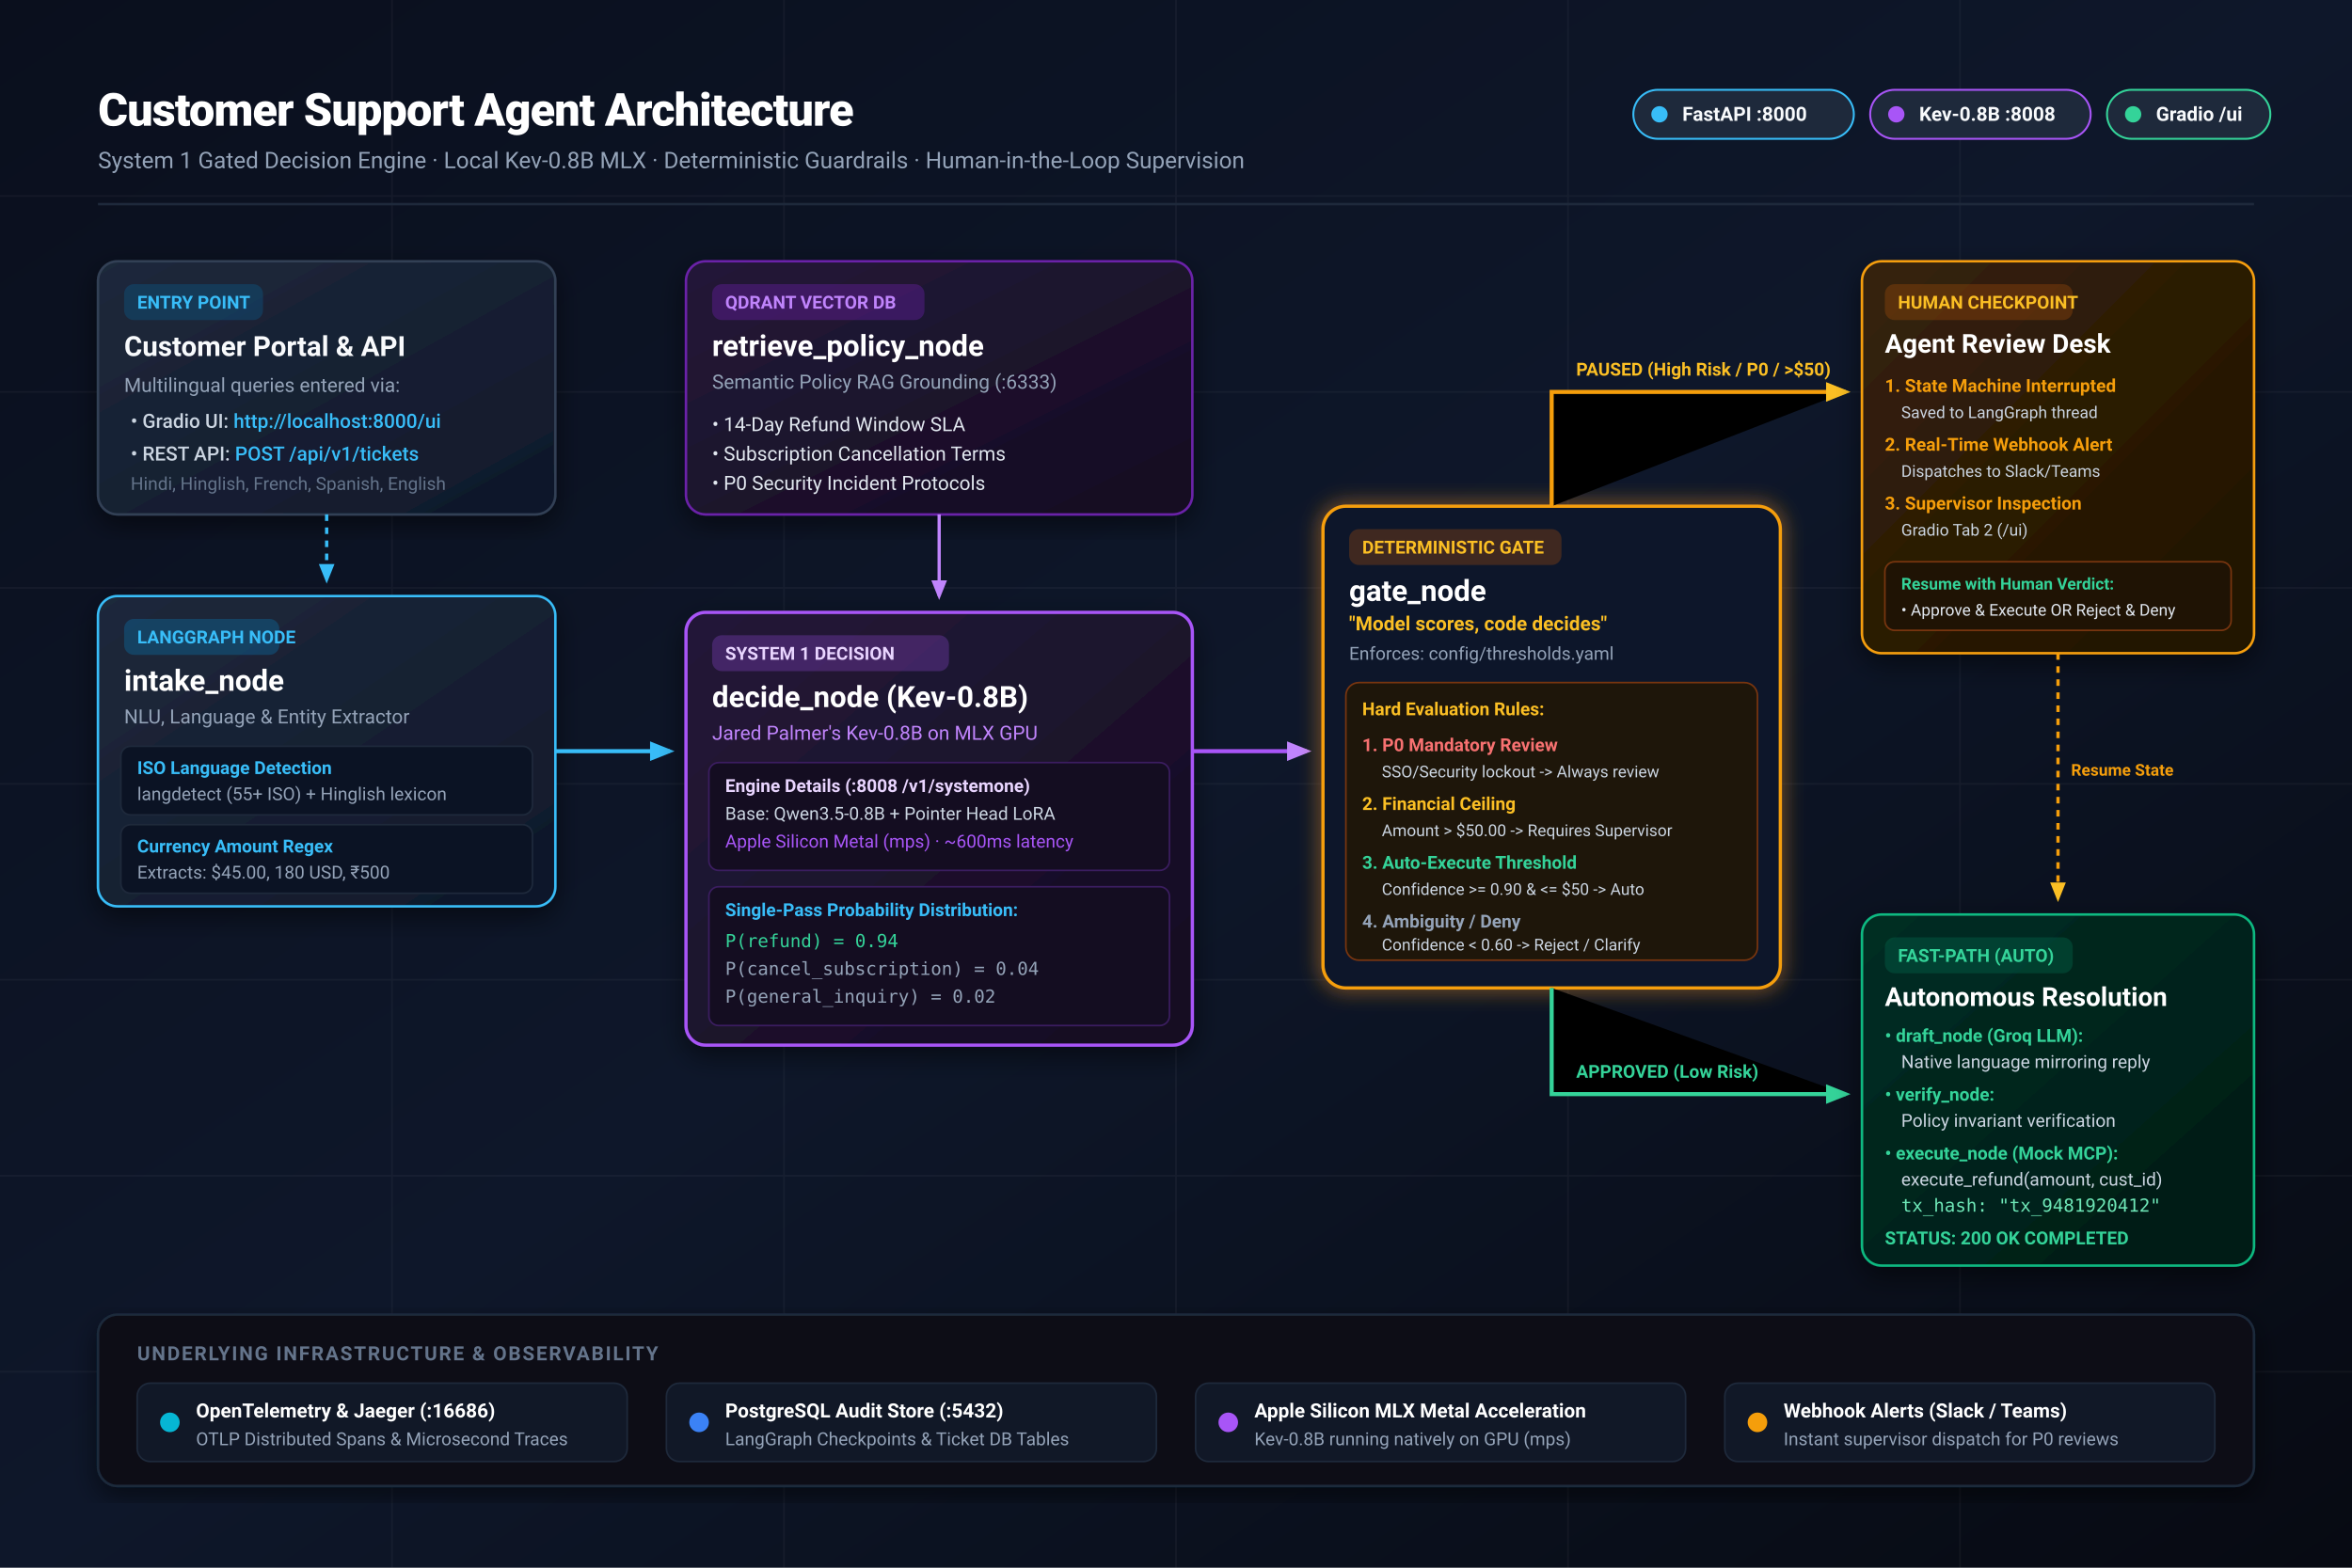
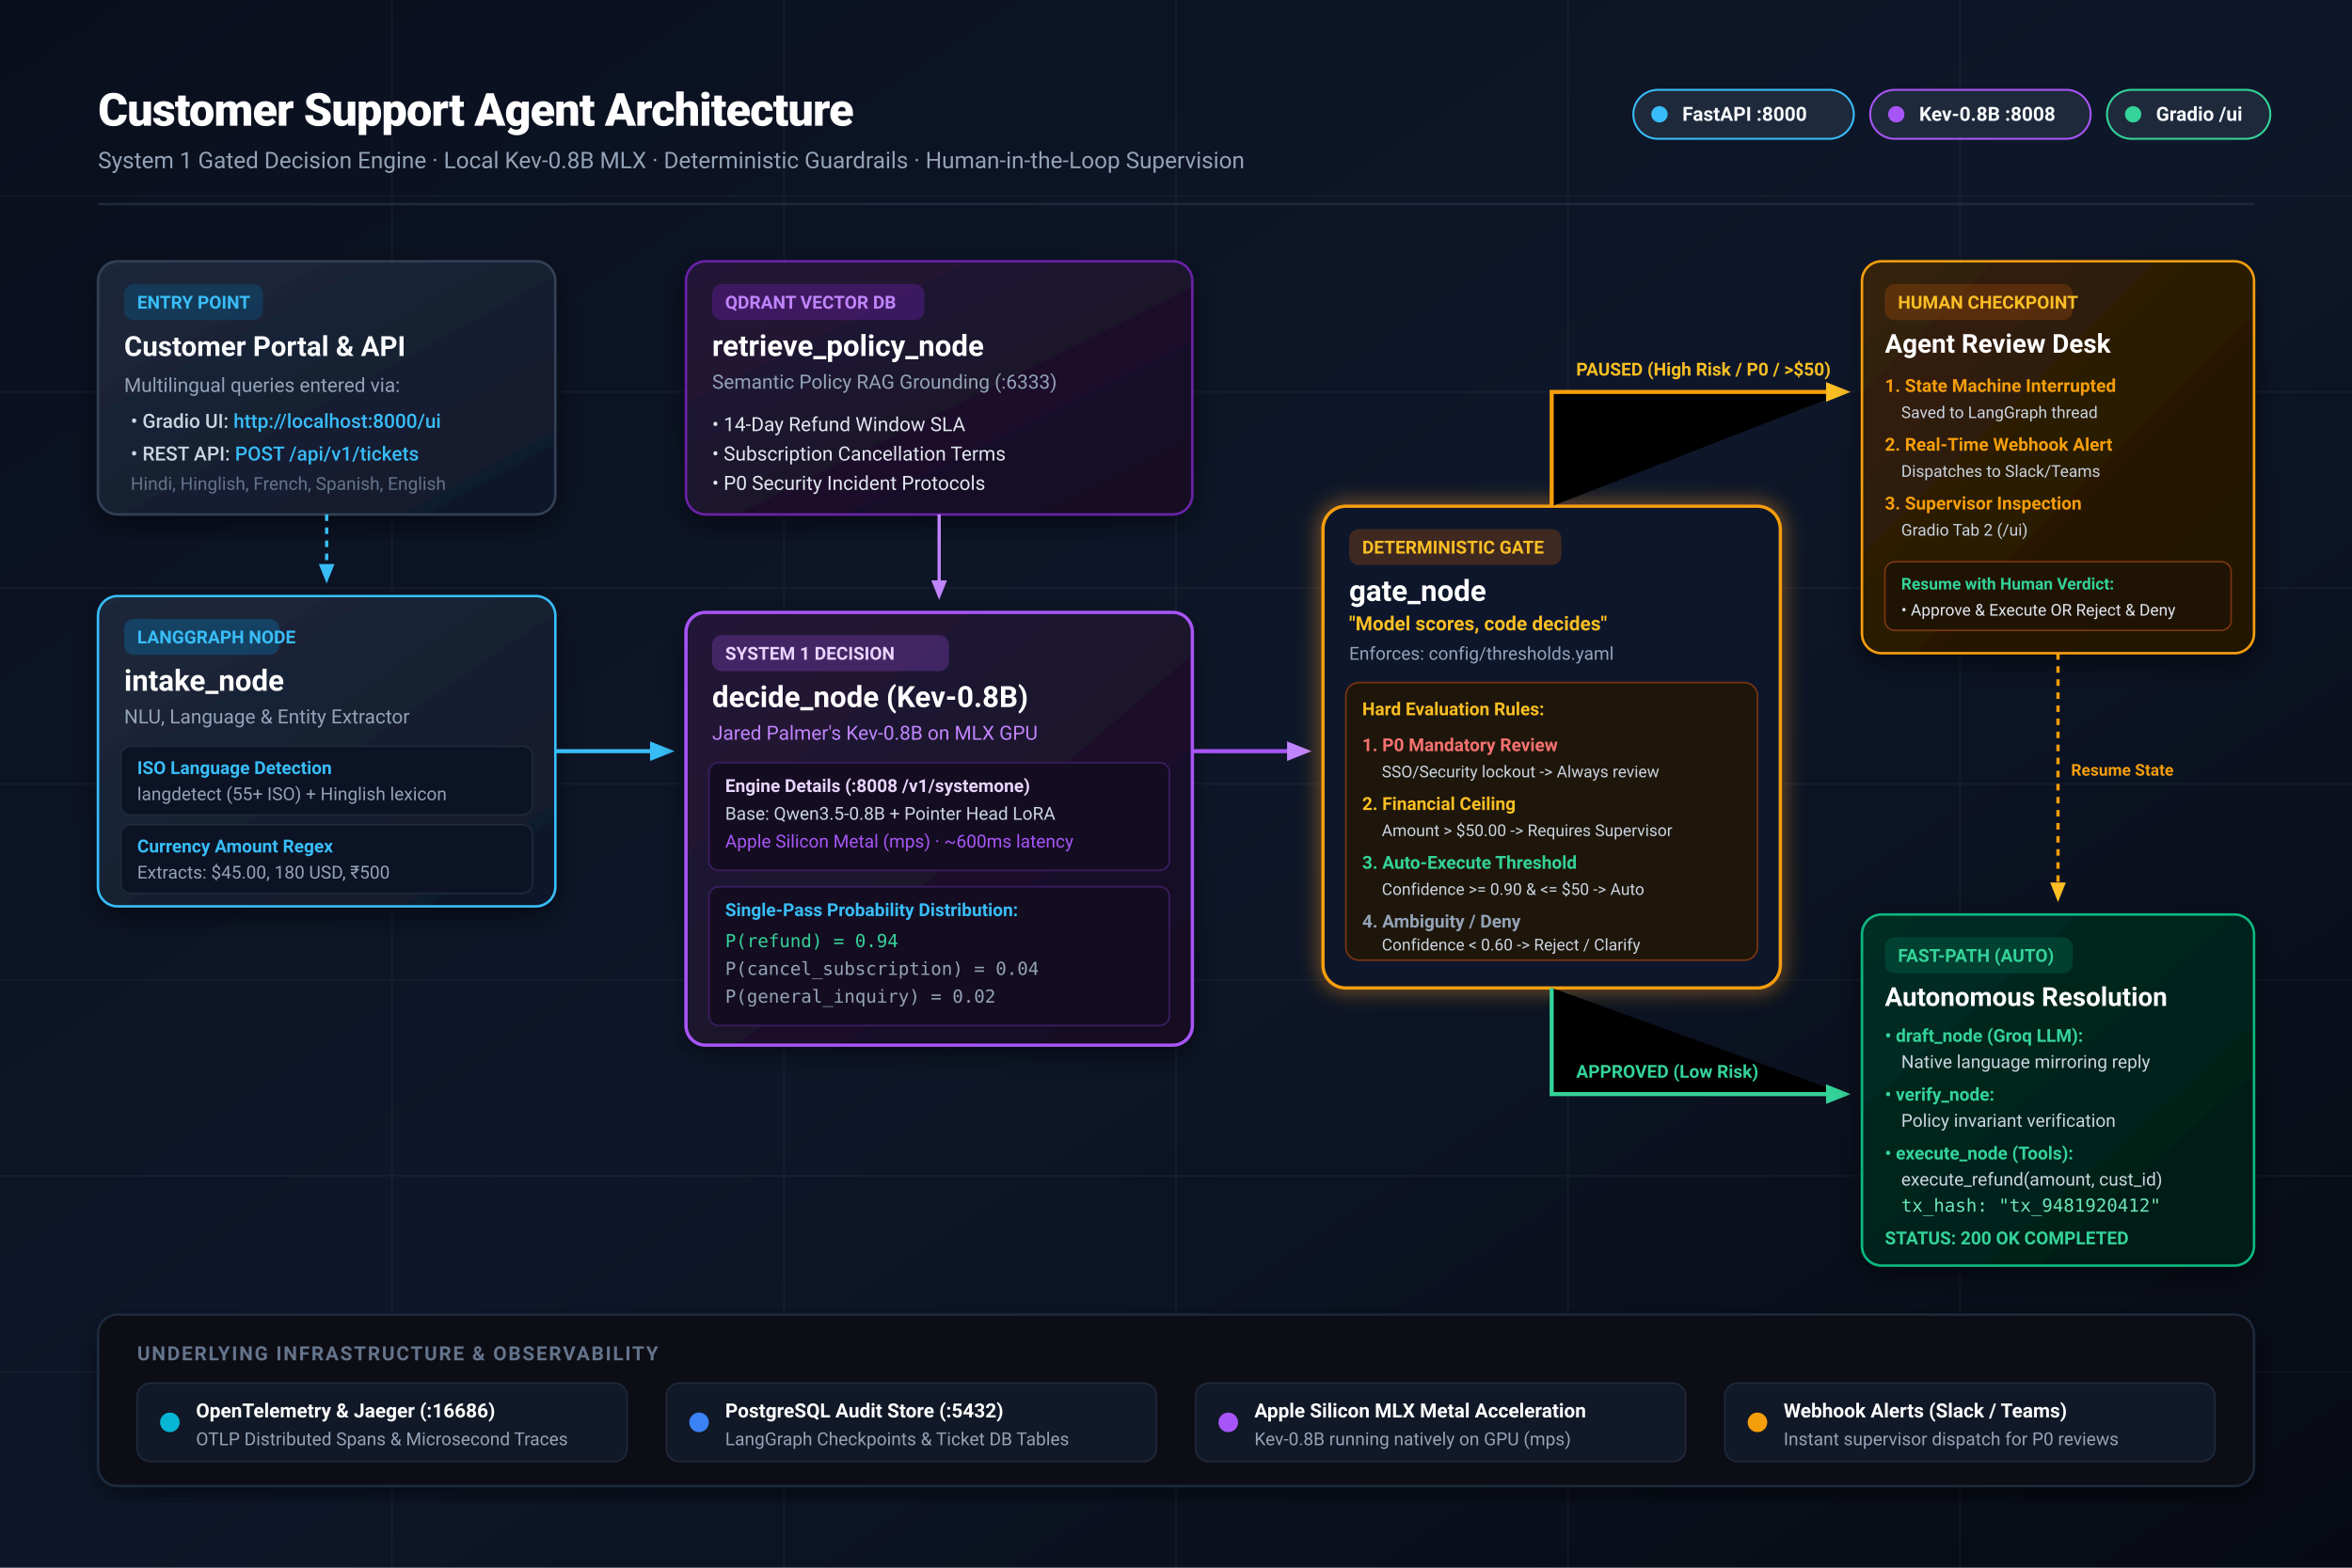
<svg xmlns="http://www.w3.org/2000/svg" viewBox="0 0 1440 960" width="100%" height="100%" style="background:#090d16; font-family:-apple-system, BlinkMacSystemFont, 'Segoe UI', Roboto, Helvetica, Arial, sans-serif;">
  <defs>
    <linearGradient id="bg-grad" x1="0%" y1="0%" x2="100%" y2="100%">
      <stop offset="0%" stop-color="#0a0f1d" />
      <stop offset="50%" stop-color="#0e172a" />
      <stop offset="100%" stop-color="#070a12" />
    </linearGradient>
    <linearGradient id="card-blue" x1="0%" y1="0%" x2="100%" y2="100%">
      <stop offset="0%" stop-color="#1e293b" />
      <stop offset="100%" stop-color="#0f172a" />
    </linearGradient>
    <linearGradient id="card-purple" x1="0%" y1="0%" x2="100%" y2="100%">
      <stop offset="0%" stop-color="#241738" />
      <stop offset="100%" stop-color="#140d21" />
    </linearGradient>
    <linearGradient id="card-green" x1="0%" y1="0%" x2="100%" y2="100%">
      <stop offset="0%" stop-color="#062e24" />
      <stop offset="100%" stop-color="#021a14" />
    </linearGradient>
    <linearGradient id="card-amber" x1="0%" y1="0%" x2="100%" y2="100%">
      <stop offset="0%" stop-color="#362208" />
      <stop offset="100%" stop-color="#1f1304" />
    </linearGradient>
    <linearGradient id="accent-cyan" x1="0%" y1="0%" x2="100%" y2="0%">
      <stop offset="0%" stop-color="#06b6d4" />
      <stop offset="100%" stop-color="#3b82f6" />
    </linearGradient>
    <linearGradient id="accent-purple" x1="0%" y1="0%" x2="100%" y2="0%">
      <stop offset="0%" stop-color="#8b5cf6" />
      <stop offset="100%" stop-color="#d946ef" />
    </linearGradient>
    <filter id="shadow" x="-10%" y="-10%" width="120%" height="120%">
      <feDropShadow dx="0" dy="6" stdDeviation="8" flood-color="#000000" flood-opacity="0.5" />
    </filter>
    <filter id="glow-cyan" x="-20%" y="-20%" width="140%" height="140%">
      <feGaussianBlur stdDeviation="6" result="blur" />
      <feComposite in="SourceGraphic" in2="blur" operator="over" />
    </filter>
    <filter id="glow-amber" x="-20%" y="-20%" width="140%" height="140%">
      <feGaussianBlur stdDeviation="6" result="blur" />
      <feComposite in="SourceGraphic" in2="blur" operator="over" />
    </filter>
    <marker id="arrow-blue" viewBox="0 0 10 10" refX="8" refY="5" markerWidth="6" markerHeight="6" orient="auto-start-reverse">
      <path d="M 0 1 L 10 5 L 0 9 z" fill="#38bdf8" />
    </marker>
    <marker id="arrow-purple" viewBox="0 0 10 10" refX="8" refY="5" markerWidth="6" markerHeight="6" orient="auto-start-reverse">
      <path d="M 0 1 L 10 5 L 0 9 z" fill="#c084fc" />
    </marker>
    <marker id="arrow-green" viewBox="0 0 10 10" refX="8" refY="5" markerWidth="6" markerHeight="6" orient="auto-start-reverse">
      <path d="M 0 1 L 10 5 L 0 9 z" fill="#34d399" />
    </marker>
    <marker id="arrow-amber" viewBox="0 0 10 10" refX="8" refY="5" markerWidth="6" markerHeight="6" orient="auto-start-reverse">
      <path d="M 0 1 L 10 5 L 0 9 z" fill="#fbbf24" />
    </marker>
  </defs>
  <rect width="1440" height="960" fill="url(#bg-grad)" />
  <g opacity="0.04" stroke="#ffffff" stroke-width="1">
    <line x1="0" y1="120" x2="1440" y2="120" />
    <line x1="0" y1="240" x2="1440" y2="240" />
    <line x1="0" y1="360" x2="1440" y2="360" />
    <line x1="0" y1="480" x2="1440" y2="480" />
    <line x1="0" y1="600" x2="1440" y2="600" />
    <line x1="0" y1="720" x2="1440" y2="720" />
    <line x1="0" y1="840" x2="1440" y2="840" />
    <line x1="240" y1="0" x2="240" y2="960" />
    <line x1="480" y1="0" x2="480" y2="960" />
    <line x1="720" y1="0" x2="720" y2="960" />
    <line x1="960" y1="0" x2="960" y2="960" />
    <line x1="1200" y1="0" x2="1200" y2="960" />
  </g>
  <g transform="translate(60, 45)">
    <text x="0" y="32" font-size="28" font-weight="800" fill="#ffffff" letter-spacing="-0.5">
      Customer Support Agent Architecture
    </text>
    <text x="0" y="58" font-size="14" font-weight="400" fill="#94a3b8">
      System 1 Gated Decision Engine · Local Kev-0.8B MLX · Deterministic Guardrails · Human-in-the-Loop Supervision
    </text>
    <g transform="translate(940, 10)">
      <rect x="0" y="0" width="135" height="30" rx="15" fill="#1e293b" stroke="#38bdf8" stroke-width="1.2" />
      <circle cx="16" cy="15" r="5" fill="#38bdf8" />
      <text x="30" y="19" font-size="12" font-weight="600" fill="#f8fafc">FastAPI :8000</text>
      <rect x="145" y="0" width="135" height="30" rx="15" fill="#1e293b" stroke="#a855f7" stroke-width="1.2" />
      <circle cx="161" cy="15" r="5" fill="#a855f7" />
      <text x="175" y="19" font-size="12" font-weight="600" fill="#f8fafc">Kev-0.8B :8008</text>
      <rect x="290" y="0" width="100" height="30" rx="15" fill="#1e293b" stroke="#34d399" stroke-width="1.2" />
      <circle cx="306" cy="15" r="5" fill="#34d399" />
      <text x="320" y="19" font-size="12" font-weight="600" fill="#f8fafc">Gradio /ui</text>
    </g>
  </g>
  <line x1="60" y1="125" x2="1380" y2="125" stroke="#1e293b" stroke-width="1.5" />
  <g transform="translate(60, 160)">
    <rect x="0" y="0" width="280" height="155" rx="12" fill="url(#card-blue)" stroke="#334155" stroke-width="1.5" filter="url(#shadow)" />
    <rect x="16" y="14" width="85" height="22" rx="6" fill="#0369a1" opacity="0.3" />
    <text x="24" y="29" font-size="11" font-weight="700" fill="#38bdf8">ENTRY POINT</text>
    <text x="16" y="58" font-size="17" font-weight="700" fill="#f8fafc">Customer Portal &amp; API</text>
    <text x="16" y="80" font-size="12" fill="#94a3b8">Multilingual queries entered via:</text>
    <text x="20" y="102" font-size="12" font-weight="500" fill="#cbd5e1">• Gradio UI: <tspan fill="#38bdf8">http://localhost:8000/ui</tspan>
    </text>
    <text x="20" y="122" font-size="12" font-weight="500" fill="#cbd5e1">• REST API: <tspan fill="#38bdf8">POST /api/v1/tickets</tspan>
    </text>
    <text x="20" y="140" font-size="11" fill="#64748b">Hindi, Hinglish, French, Spanish, English</text>
    <path d="M 140 155 L 140 195" stroke="#38bdf8" stroke-width="2" stroke-dasharray="4 4" marker-end="url(#arrow-blue)" />
    <g transform="translate(0, 205)">
      <rect x="0" y="0" width="280" height="190" rx="12" fill="url(#card-blue)" stroke="#38bdf8" stroke-width="1.5" filter="url(#shadow)" />
      <rect x="16" y="14" width="95" height="22" rx="6" fill="#0284c7" opacity="0.3" />
      <text x="24" y="29" font-size="11" font-weight="700" fill="#38bdf8">LANGGRAPH NODE</text>
      <text x="16" y="58" font-size="18" font-weight="700" fill="#ffffff">intake_node</text>
      <text x="16" y="78" font-size="12" fill="#94a3b8">NLU, Language &amp; Entity Extractor</text>
      <rect x="14" y="92" width="252" height="42" rx="6" fill="#0b1324" stroke="#1e293b" />
      <text x="24" y="109" font-size="11" font-weight="600" fill="#38bdf8">ISO Language Detection</text>
      <text x="24" y="125" font-size="11" fill="#94a3b8">langdetect (55+ ISO) + Hinglish lexicon</text>
      <rect x="14" y="140" width="252" height="42" rx="6" fill="#0b1324" stroke="#1e293b" />
      <text x="24" y="157" font-size="11" font-weight="600" fill="#38bdf8">Currency Amount Regex</text>
      <text x="24" y="173" font-size="11" fill="#94a3b8">Extracts: $45.00, 180 USD, ₹500</text>
    </g>
  </g>
  <path d="M 340 460 L 410 460" stroke="#38bdf8" stroke-width="2.5" marker-end="url(#arrow-blue)" />
  <g transform="translate(420, 160)">
    <rect x="0" y="0" width="310" height="155" rx="12" fill="url(#card-purple)" stroke="#6b21a8" stroke-width="1.5" filter="url(#shadow)" />
    <rect x="16" y="14" width="130" height="22" rx="6" fill="#7e22ce" opacity="0.3" />
    <text x="24" y="29" font-size="11" font-weight="700" fill="#c084fc">QDRANT VECTOR DB</text>
    <text x="16" y="58" font-size="18" font-weight="700" fill="#ffffff">retrieve_policy_node</text>
    <text x="16" y="78" font-size="12" fill="#94a3b8">Semantic Policy RAG Grounding (:6333)</text>
    <text x="16" y="104" font-size="12" fill="#e2e8f0">• 14-Day Refund Window SLA</text>
    <text x="16" y="122" font-size="12" fill="#e2e8f0">• Subscription Cancellation Terms</text>
    <text x="16" y="140" font-size="12" fill="#e2e8f0">• P0 Security Incident Protocols</text>
    <path d="M 155 155 L 155 205" stroke="#c084fc" stroke-width="2" marker-end="url(#arrow-purple)" />
    <g transform="translate(0, 215)">
      <rect x="0" y="0" width="310" height="265" rx="12" fill="url(#card-purple)" stroke="#a855f7" stroke-width="2" filter="url(#shadow)" />
      <rect x="16" y="14" width="145" height="22" rx="6" fill="#a855f7" opacity="0.25" />
      <text x="24" y="29" font-size="11" font-weight="700" fill="#e9d5ff">SYSTEM 1 DECISION</text>
      <text x="16" y="58" font-size="18" font-weight="700" fill="#ffffff">decide_node (Kev-0.8B)</text>
      <text x="16" y="78" font-size="12" fill="#c084fc">Jared Palmer's Kev-0.8B on MLX GPU</text>
      <rect x="14" y="92" width="282" height="66" rx="6" fill="#140d21" stroke="#3b1d60" />
      <text x="24" y="110" font-size="11" font-weight="600" fill="#e9d5ff">Engine Details (:8008 /v1/systemone)</text>
      <text x="24" y="127" font-size="11" fill="#cbd5e1">Base: Qwen3.5-0.8B + Pointer Head LoRA</text>
      <text x="24" y="144" font-size="11" fill="#a855f7">Apple Silicon Metal (mps) · ~600ms latency</text>
      <rect x="14" y="168" width="282" height="85" rx="6" fill="#140d21" stroke="#3b1d60" />
      <text x="24" y="186" font-size="11" font-weight="600" fill="#38bdf8">Single-Pass Probability Distribution:</text>
      <text x="24" y="205" font-size="11" font-family="monospace" fill="#34d399">P(refund)              = 0.94</text>
      <text x="24" y="222" font-size="11" font-family="monospace" fill="#94a3b8">P(cancel_subscription) = 0.04</text>
      <text x="24" y="239" font-size="11" font-family="monospace" fill="#94a3b8">P(general_inquiry)     = 0.02</text>
    </g>
  </g>
  <path d="M 730 460 L 800 460" stroke="#a855f7" stroke-width="2.5" marker-end="url(#arrow-purple)" />
  <g transform="translate(810, 310)">
    <rect x="0" y="0" width="280" height="295" rx="14" fill="#0f172a" stroke="#f59e0b" stroke-width="2" filter="url(#glow-amber)" />
    <rect x="16" y="14" width="130" height="22" rx="6" fill="#b45309" opacity="0.3" />
    <text x="24" y="29" font-size="11" font-weight="700" fill="#fbbf24">DETERMINISTIC GATE</text>
    <text x="16" y="58" font-size="18" font-weight="700" fill="#ffffff">gate_node</text>
    <text x="16" y="76" font-size="12" font-weight="600" fill="#fbbf24">"Model scores, code decides"</text>
    <text x="16" y="94" font-size="11" fill="#94a3b8">Enforces: config/thresholds.yaml</text>
    <rect x="14" y="108" width="252" height="170" rx="8" fill="#1e160a" stroke="#78350f" />
    <text x="24" y="128" font-size="11" font-weight="700" fill="#fbbf24">Hard Evaluation Rules:</text>
    <text x="24" y="150" font-size="11" font-weight="600" fill="#f87171">1. P0 Mandatory Review</text>
    <text x="36" y="166" font-size="10" fill="#cbd5e1">SSO/Security lockout -&gt; Always review</text>
    <text x="24" y="186" font-size="11" font-weight="600" fill="#fbbf24">2. Financial Ceiling</text>
    <text x="36" y="202" font-size="10" fill="#cbd5e1">Amount &gt; $50.00 -&gt; Requires Supervisor</text>
    <text x="24" y="222" font-size="11" font-weight="600" fill="#34d399">3. Auto-Execute Threshold</text>
    <text x="36" y="238" font-size="10" fill="#cbd5e1">Confidence &gt;= 0.90 &amp; &lt;= $50 -&gt; Auto</text>
    <text x="24" y="258" font-size="11" font-weight="600" fill="#94a3b8">4. Ambiguity / Deny</text>
    <text x="36" y="272" font-size="10" fill="#cbd5e1">Confidence &lt; 0.60 -&gt; Reject / Clarify</text>
  </g>
  <path d="M 950 605 L 950 670 L 1130 670" stroke="#34d399" stroke-width="2.5" marker-end="url(#arrow-green)" />
  <text x="965" y="660" font-size="11" font-weight="700" fill="#34d399">APPROVED (Low Risk)</text>
  <g transform="translate(1140, 560)">
    <rect x="0" y="0" width="240" height="215" rx="12" fill="url(#card-green)" stroke="#10b981" stroke-width="1.5" filter="url(#shadow)" />
    <rect x="14" y="14" width="115" height="22" rx="6" fill="#047857" opacity="0.3" />
    <text x="22" y="29" font-size="11" font-weight="700" fill="#34d399">FAST-PATH (AUTO)</text>
    <text x="14" y="56" font-size="16" font-weight="700" fill="#ffffff">Autonomous Resolution</text>
    <text x="14" y="78" font-size="11" font-weight="600" fill="#34d399">• draft_node (Groq LLM):</text>
    <text x="24" y="94" font-size="11" fill="#cbd5e1">Native language mirroring reply</text>
    <text x="14" y="114" font-size="11" font-weight="600" fill="#34d399">• verify_node:</text>
    <text x="24" y="130" font-size="11" fill="#cbd5e1">Policy invariant verification</text>
-     <text x="14" y="150" font-size="11" font-weight="600" fill="#34d399">• execute_node (Mock MCP):</text>
+     <text x="14" y="150" font-size="11" font-weight="600" fill="#34d399">• execute_node (Tools):</text>
    <text x="24" y="166" font-size="11" fill="#cbd5e1">execute_refund(amount, cust_id)</text>
    <text x="24" y="182" font-size="11" font-family="monospace" fill="#6ee7b7">tx_hash: "tx_9481920412"</text>
    <text x="14" y="202" font-size="11" font-weight="700" fill="#34d399">STATUS: 200 OK COMPLETED</text>
  </g>
  <path d="M 950 310 L 950 240 L 1130 240" stroke="#f59e0b" stroke-width="2.5" marker-end="url(#arrow-amber)" />
  <text x="965" y="230" font-size="11" font-weight="700" fill="#fbbf24">PAUSED (High Risk / P0 / &gt;$50)</text>
  <g transform="translate(1140, 160)">
    <rect x="0" y="0" width="240" height="240" rx="12" fill="url(#card-amber)" stroke="#f59e0b" stroke-width="1.5" filter="url(#shadow)" />
    <rect x="14" y="14" width="115" height="22" rx="6" fill="#b45309" opacity="0.3" />
    <text x="22" y="29" font-size="11" font-weight="700" fill="#fbbf24">HUMAN CHECKPOINT</text>
    <text x="14" y="56" font-size="16" font-weight="700" fill="#ffffff">Agent Review Desk</text>
    <text x="14" y="80" font-size="11" font-weight="600" fill="#f59e0b">1. State Machine Interrupted</text>
    <text x="24" y="96" font-size="10" fill="#cbd5e1">Saved to LangGraph thread</text>
    <text x="14" y="116" font-size="11" font-weight="600" fill="#f59e0b">2. Real-Time Webhook Alert</text>
    <text x="24" y="132" font-size="10" fill="#cbd5e1">Dispatches to Slack/Teams</text>
    <text x="14" y="152" font-size="11" font-weight="600" fill="#f59e0b">3. Supervisor Inspection</text>
    <text x="24" y="168" font-size="10" fill="#cbd5e1">Gradio Tab 2 (/ui)</text>
    <rect x="14" y="184" width="212" height="42" rx="6" fill="#1f1304" stroke="#78350f" />
    <text x="24" y="201" font-size="10" font-weight="700" fill="#34d399">Resume with Human Verdict:</text>
    <text x="24" y="217" font-size="10" fill="#e2e8f0">• Approve &amp; Execute OR Reject &amp; Deny</text>
  </g>
  <path d="M 1260 400 L 1260 550" stroke="#f59e0b" stroke-width="2" stroke-dasharray="4 4" marker-end="url(#arrow-amber)" />
  <text x="1268" y="475" font-size="10" font-weight="600" fill="#f59e0b">Resume State</text>
  <g transform="translate(60, 805)">
    <rect x="0" y="0" width="1320" height="105" rx="12" fill="#0b0f19" stroke="#1e293b" stroke-width="1.5" filter="url(#shadow)" />
    <text x="24" y="28" font-size="12" font-weight="700" fill="#64748b" letter-spacing="1">UNDERLYING INFRASTRUCTURE &amp; OBSERVABILITY</text>
    <g transform="translate(24, 42)">
      <rect x="0" y="0" width="300" height="48" rx="8" fill="#111827" stroke="#1e293b" />
      <circle cx="20" cy="24" r="6" fill="#06b6d4" />
      <text x="36" y="21" font-size="12" font-weight="700" fill="#ffffff">OpenTelemetry &amp; Jaeger (:16686)</text>
      <text x="36" y="38" font-size="11" fill="#94a3b8">OTLP Distributed Spans &amp; Microsecond Traces</text>
    </g>
    <g transform="translate(348, 42)">
      <rect x="0" y="0" width="300" height="48" rx="8" fill="#111827" stroke="#1e293b" />
      <circle cx="20" cy="24" r="6" fill="#3b82f6" />
      <text x="36" y="21" font-size="12" font-weight="700" fill="#ffffff">PostgreSQL Audit Store (:5432)</text>
      <text x="36" y="38" font-size="11" fill="#94a3b8">LangGraph Checkpoints &amp; Ticket DB Tables</text>
    </g>
    <g transform="translate(672, 42)">
      <rect x="0" y="0" width="300" height="48" rx="8" fill="#111827" stroke="#1e293b" />
      <circle cx="20" cy="24" r="6" fill="#a855f7" />
      <text x="36" y="21" font-size="12" font-weight="700" fill="#ffffff">Apple Silicon MLX Metal Acceleration</text>
      <text x="36" y="38" font-size="11" fill="#94a3b8">Kev-0.8B running natively on GPU (mps)</text>
    </g>
    <g transform="translate(996, 42)">
      <rect x="0" y="0" width="300" height="48" rx="8" fill="#111827" stroke="#1e293b" />
      <circle cx="20" cy="24" r="6" fill="#f59e0b" />
      <text x="36" y="21" font-size="12" font-weight="700" fill="#ffffff">Webhook Alerts (Slack / Teams)</text>
      <text x="36" y="38" font-size="11" fill="#94a3b8">Instant supervisor dispatch for P0 reviews</text>
    </g>
  </g>
</svg>
